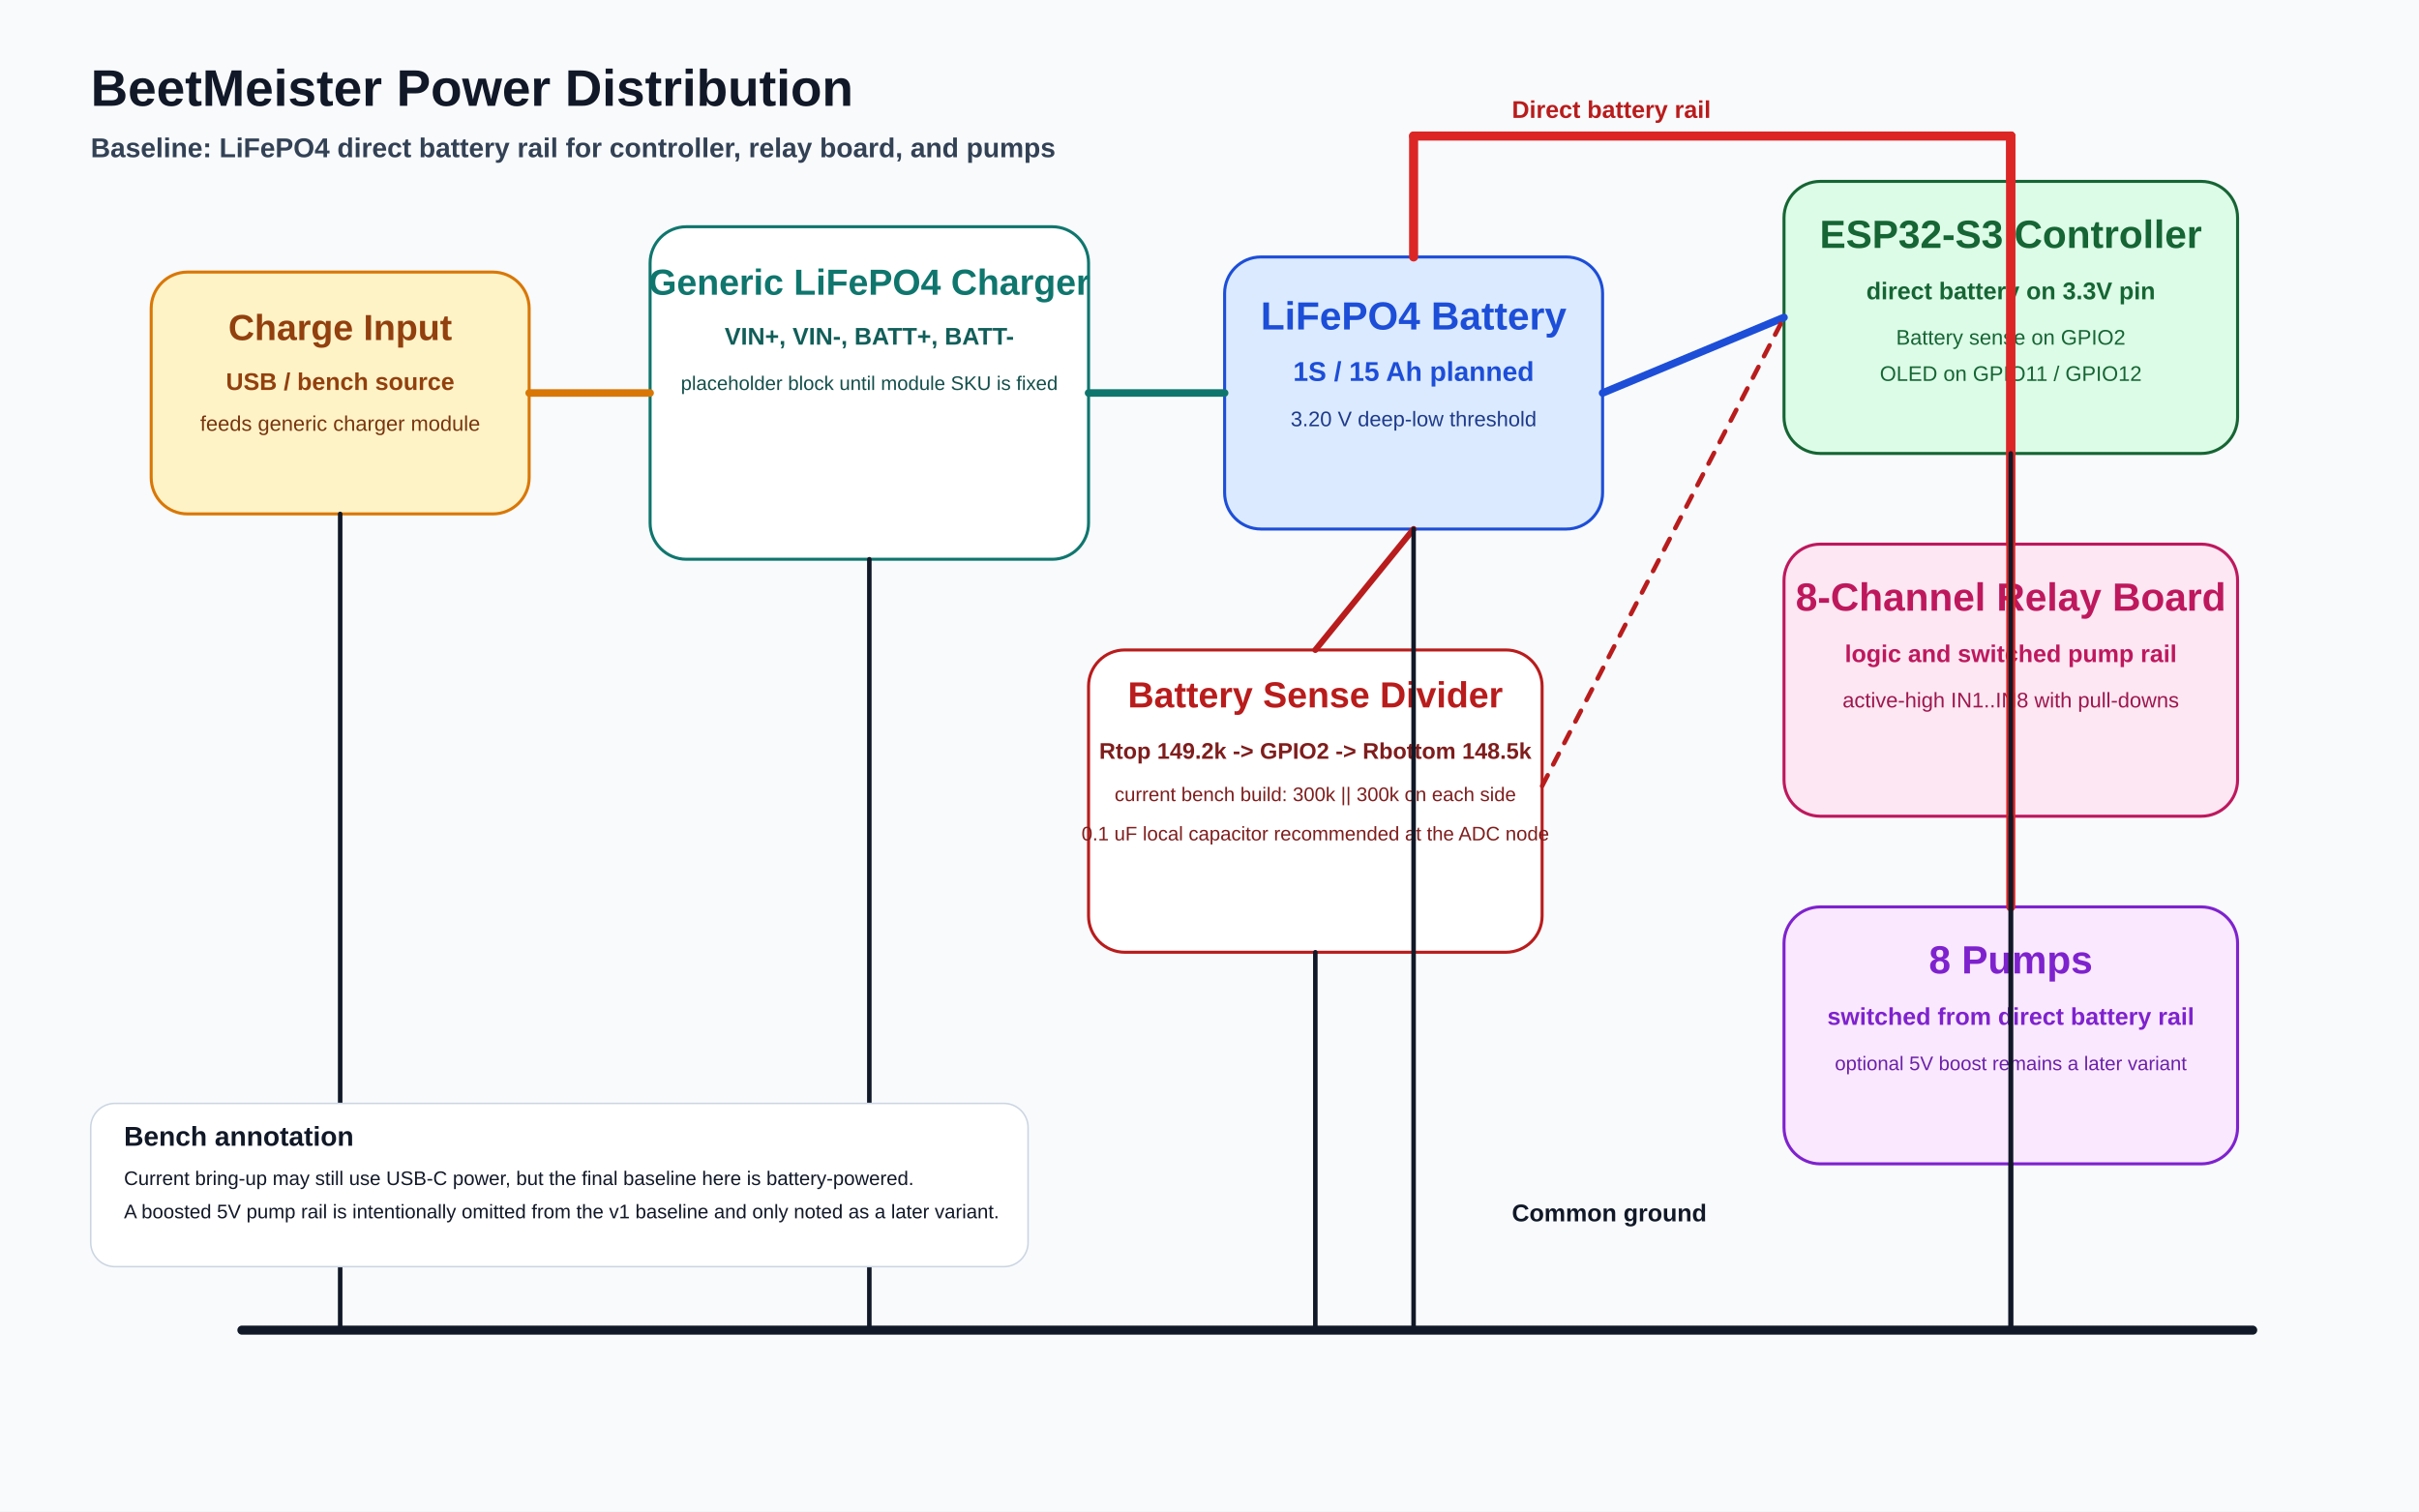
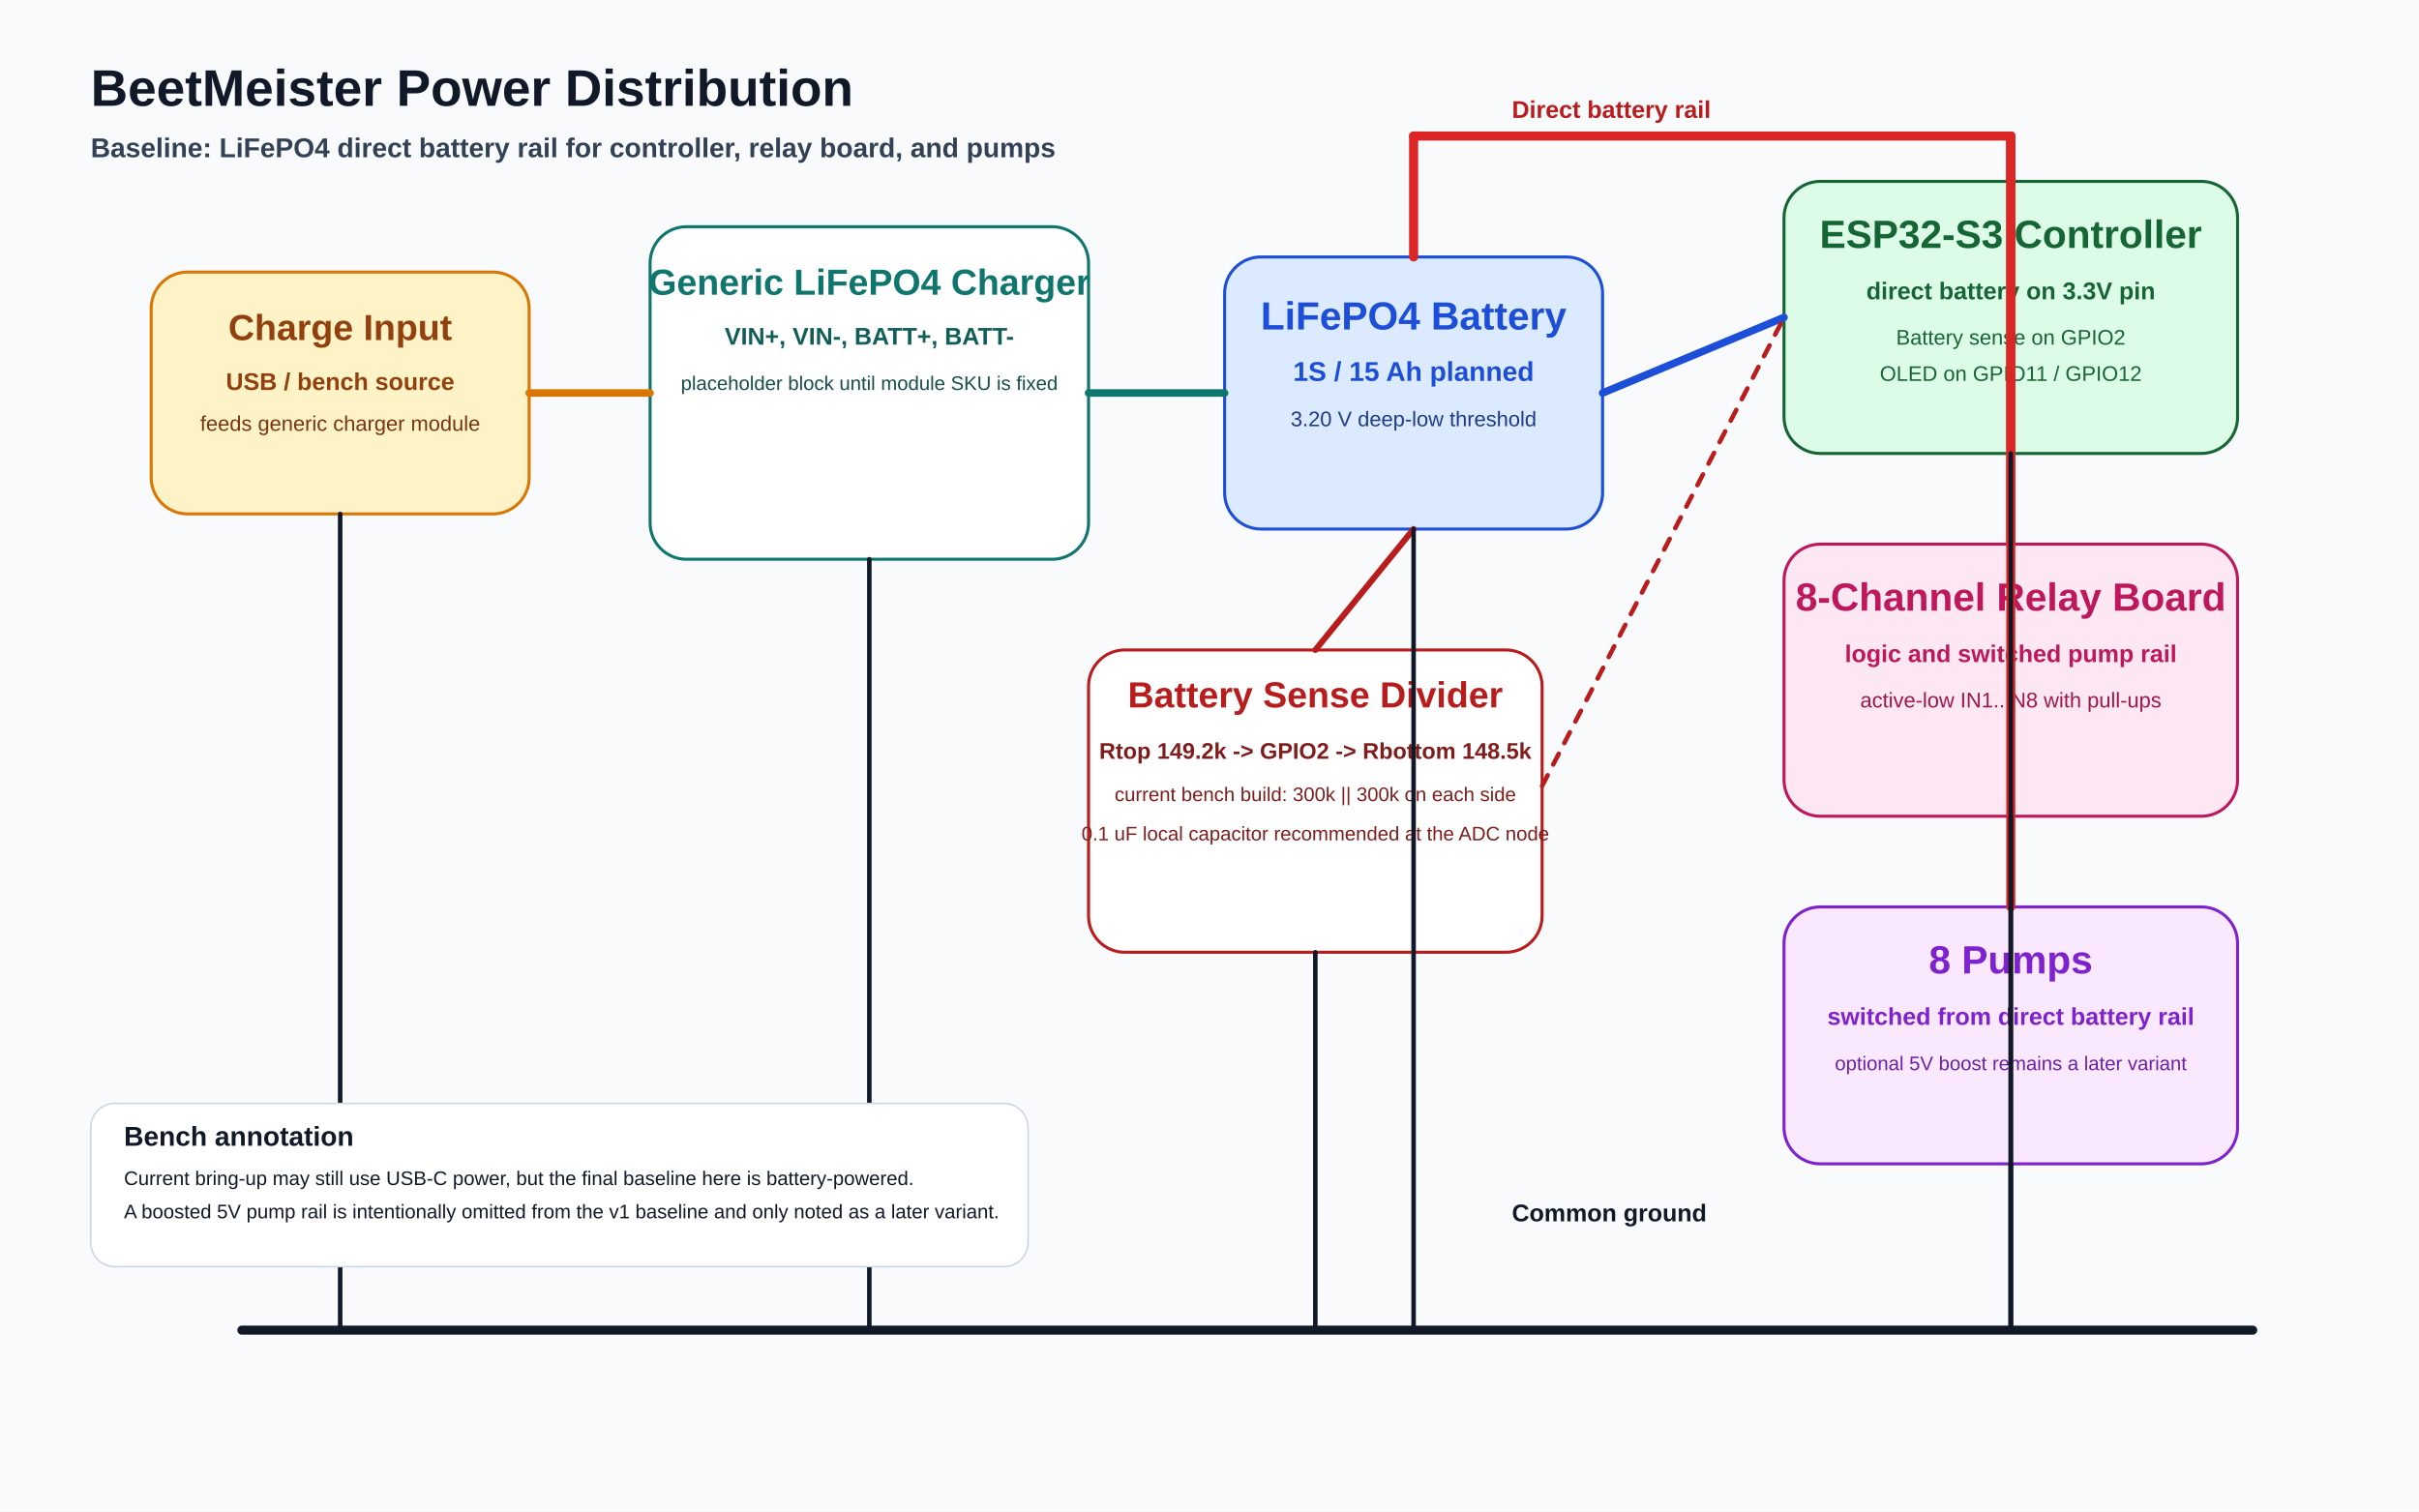
<svg xmlns="http://www.w3.org/2000/svg" width="1600" height="1000" viewBox="0 0 1600 1000">
  <defs>
    <style>
      .small { font: 14px 'Segoe UI', Arial, sans-serif; fill: #1f2937; }
      .mono { font: 13px 'Consolas', 'Courier New', monospace; fill: #111827; }
      .note { font: 13px 'Segoe UI', Arial, sans-serif; fill: #374151; }
      .title { font: 700 32px 'Segoe UI', Arial, sans-serif; fill: #111827; }
      .subtitle { font: 600 18px 'Segoe UI', Arial, sans-serif; fill: #1f2937; }
    </style>
  </defs>
  <rect width="1600" height="1000" fill="#f8fafc" />
  <text x="60" y="70" font-family="Segoe UI, Arial, sans-serif" font-size="34" font-weight="700" fill="#111827" text-anchor="start">BeetMeister Power Distribution</text>
  <text x="60" y="104" font-family="Segoe UI, Arial, sans-serif" font-size="18" font-weight="600" fill="#334155" text-anchor="start">Baseline: LiFePO4 direct battery rail for controller, relay board, and pumps</text>
  <rect x="100" y="180" width="250" height="160" rx="24" fill="#fef3c7" stroke="#d97706" stroke-width="2" />
  <text x="225" y="225" font-family="Segoe UI, Arial, sans-serif" font-size="24" font-weight="700" fill="#92400e" text-anchor="middle">Charge Input</text>
  <text x="225" y="258" font-family="Segoe UI, Arial, sans-serif" font-size="16" font-weight="600" fill="#92400e" text-anchor="middle">USB / bench source</text>
  <text x="225" y="285" font-family="Segoe UI, Arial, sans-serif" font-size="14" font-weight="400" fill="#78350f" text-anchor="middle">feeds generic charger module</text>
  <rect x="430" y="150" width="290" height="220" rx="24" fill="#ffffff" stroke="#0f766e" stroke-width="2" />
  <text x="575" y="195" font-family="Segoe UI, Arial, sans-serif" font-size="24" font-weight="700" fill="#0f766e" text-anchor="middle">Generic LiFePO4 Charger</text>
  <text x="575" y="228" font-family="Segoe UI, Arial, sans-serif" font-size="16" font-weight="600" fill="#115e59" text-anchor="middle">VIN+, VIN-, BATT+, BATT-</text>
  <text x="575" y="258" font-family="Segoe UI, Arial, sans-serif" font-size="13" font-weight="400" fill="#134e4a" text-anchor="middle">placeholder block until module SKU is fixed</text>
  <rect x="810" y="170" width="250" height="180" rx="24" fill="#dbeafe" stroke="#1d4ed8" stroke-width="2" />
  <text x="935" y="218" font-family="Segoe UI, Arial, sans-serif" font-size="26" font-weight="700" fill="#1d4ed8" text-anchor="middle">LiFePO4 Battery</text>
  <text x="935" y="252" font-family="Segoe UI, Arial, sans-serif" font-size="18" font-weight="600" fill="#1d4ed8" text-anchor="middle">1S / 15 Ah planned</text>
  <text x="935" y="282" font-family="Segoe UI, Arial, sans-serif" font-size="14" font-weight="400" fill="#1e3a8a" text-anchor="middle">3.20 V deep-low threshold</text>
  <rect x="1180" y="120" width="300" height="180" rx="24" fill="#dcfce7" stroke="#166534" stroke-width="2" />
  <text x="1330" y="164" font-family="Segoe UI, Arial, sans-serif" font-size="26" font-weight="700" fill="#166534" text-anchor="middle">ESP32-S3 Controller</text>
  <text x="1330" y="198" font-family="Segoe UI, Arial, sans-serif" font-size="16" font-weight="600" fill="#166534" text-anchor="middle">direct battery on 3.3V pin</text>
  <text x="1330" y="228" font-family="Segoe UI, Arial, sans-serif" font-size="14" font-weight="400" fill="#166534" text-anchor="middle">Battery sense on GPIO2</text>
  <text x="1330" y="252" font-family="Segoe UI, Arial, sans-serif" font-size="14" font-weight="400" fill="#166534" text-anchor="middle">OLED on GPIO11 / GPIO12</text>
  <rect x="1180" y="360" width="300" height="180" rx="24" fill="#fce7f3" stroke="#be185d" stroke-width="2" />
  <text x="1330" y="404" font-family="Segoe UI, Arial, sans-serif" font-size="26" font-weight="700" fill="#be185d" text-anchor="middle">8-Channel Relay Board</text>
  <text x="1330" y="438" font-family="Segoe UI, Arial, sans-serif" font-size="16" font-weight="600" fill="#be185d" text-anchor="middle">logic and switched pump rail</text>
-   <text x="1330" y="468" font-family="Segoe UI, Arial, sans-serif" font-size="14" font-weight="400" fill="#9d174d" text-anchor="middle">active-high IN1..IN8 with pull-downs</text>
+   <text x="1330" y="468" font-family="Segoe UI, Arial, sans-serif" font-size="14" font-weight="400" fill="#9d174d" text-anchor="middle">active-low IN1..IN8 with pull-ups</text>
  <rect x="1180" y="600" width="300" height="170" rx="24" fill="#fae8ff" stroke="#7e22ce" stroke-width="2" />
  <text x="1330" y="644" font-family="Segoe UI, Arial, sans-serif" font-size="26" font-weight="700" fill="#7e22ce" text-anchor="middle">8 Pumps</text>
  <text x="1330" y="678" font-family="Segoe UI, Arial, sans-serif" font-size="16" font-weight="600" fill="#7e22ce" text-anchor="middle">switched from direct battery rail</text>
  <text x="1330" y="708" font-family="Segoe UI, Arial, sans-serif" font-size="13" font-weight="400" fill="#6b21a8" text-anchor="middle">optional 5V boost remains a later variant</text>
  <rect x="720" y="430" width="300" height="200" rx="24" fill="#ffffff" stroke="#b91c1c" stroke-width="2" />
  <text x="870" y="468" font-family="Segoe UI, Arial, sans-serif" font-size="24" font-weight="700" fill="#b91c1c" text-anchor="middle">Battery Sense Divider</text>
  <text x="870" y="502" font-family="Segoe UI, Arial, sans-serif" font-size="15" font-weight="600" fill="#7f1d1d" text-anchor="middle">Rtop 149.2k  -&gt;  GPIO2  -&gt;  Rbottom 148.5k</text>
  <text x="870" y="530" font-family="Segoe UI, Arial, sans-serif" font-size="13" font-weight="400" fill="#7f1d1d" text-anchor="middle">current bench build: 300k || 300k on each side</text>
  <text x="870" y="556" font-family="Segoe UI, Arial, sans-serif" font-size="13" font-weight="400" fill="#7f1d1d" text-anchor="middle">0.1 uF local capacitor recommended at the ADC node</text>
  <line x1="1060" y1="260" x2="1180" y2="210" stroke="#1d4ed8" stroke-width="5" stroke-linecap="round" />
  <line x1="720" y1="260" x2="810" y2="260" stroke="#0f766e" stroke-width="5" stroke-linecap="round" />
  <line x1="350" y1="260" x2="430" y2="260" stroke="#d97706" stroke-width="5" stroke-linecap="round" />
  <line x1="935" y1="170" x2="935" y2="90" stroke="#dc2626" stroke-width="6" stroke-linecap="round" />
  <line x1="935" y1="90" x2="1330" y2="90" stroke="#dc2626" stroke-width="6" stroke-linecap="round" />
  <line x1="1330" y1="90" x2="1330" y2="120" stroke="#dc2626" stroke-width="6" stroke-linecap="round" />
  <line x1="1330" y1="90" x2="1330" y2="360" stroke="#dc2626" stroke-width="6" stroke-linecap="round" />
  <line x1="1330" y1="90" x2="1330" y2="600" stroke="#dc2626" stroke-width="6" stroke-linecap="round" />
  <text x="1000" y="78" font-family="Segoe UI, Arial, sans-serif" font-size="16" font-weight="700" fill="#b91c1c" text-anchor="start">Direct battery rail</text>
  <line x1="935" y1="350" x2="870" y2="430" stroke="#b91c1c" stroke-width="4" stroke-linecap="round" />
  <line x1="1020" y1="520" x2="1180" y2="210" stroke="#b91c1c" stroke-width="3" stroke-linecap="round" stroke-dasharray="8 8" />
  <line x1="160" y1="880" x2="1490" y2="880" stroke="#111827" stroke-width="6" stroke-linecap="round" />
  <text x="1000" y="808" font-family="Segoe UI, Arial, sans-serif" font-size="16" font-weight="700" fill="#111827" text-anchor="start">Common ground</text>
  <line x1="225" y1="340" x2="225" y2="880" stroke="#111827" stroke-width="3" stroke-linecap="round" />
  <line x1="575" y1="370" x2="575" y2="880" stroke="#111827" stroke-width="3" stroke-linecap="round" />
  <line x1="935" y1="350" x2="935" y2="880" stroke="#111827" stroke-width="3" stroke-linecap="round" />
  <line x1="1330" y1="300" x2="1330" y2="880" stroke="#111827" stroke-width="3" stroke-linecap="round" />
  <line x1="1330" y1="540" x2="1330" y2="880" stroke="#111827" stroke-width="3" stroke-linecap="round" />
  <line x1="1330" y1="770" x2="1330" y2="880" stroke="#111827" stroke-width="3" stroke-linecap="round" />
  <line x1="870" y1="630" x2="870" y2="880" stroke="#111827" stroke-width="3" stroke-linecap="round" />
  <rect x="60" y="730" width="620" height="108" rx="16" fill="#ffffff" stroke="#cbd5e1" stroke-width="1" />
  <text x="82" y="758" font-family="Segoe UI, Arial, sans-serif" font-size="18" font-weight="700" fill="#111827" text-anchor="start">Bench annotation</text>
  <text x="82" y="784" font-family="Segoe UI, Arial, sans-serif" font-size="13" font-weight="400" fill="#111827" text-anchor="start">Current bring-up may still use USB-C power, but the final baseline here is battery-powered.</text>
  <text x="82" y="806" font-family="Segoe UI, Arial, sans-serif" font-size="13" font-weight="400" fill="#111827" text-anchor="start">A boosted 5V pump rail is intentionally omitted from the v1 baseline and only noted as a later variant.</text>
</svg>
